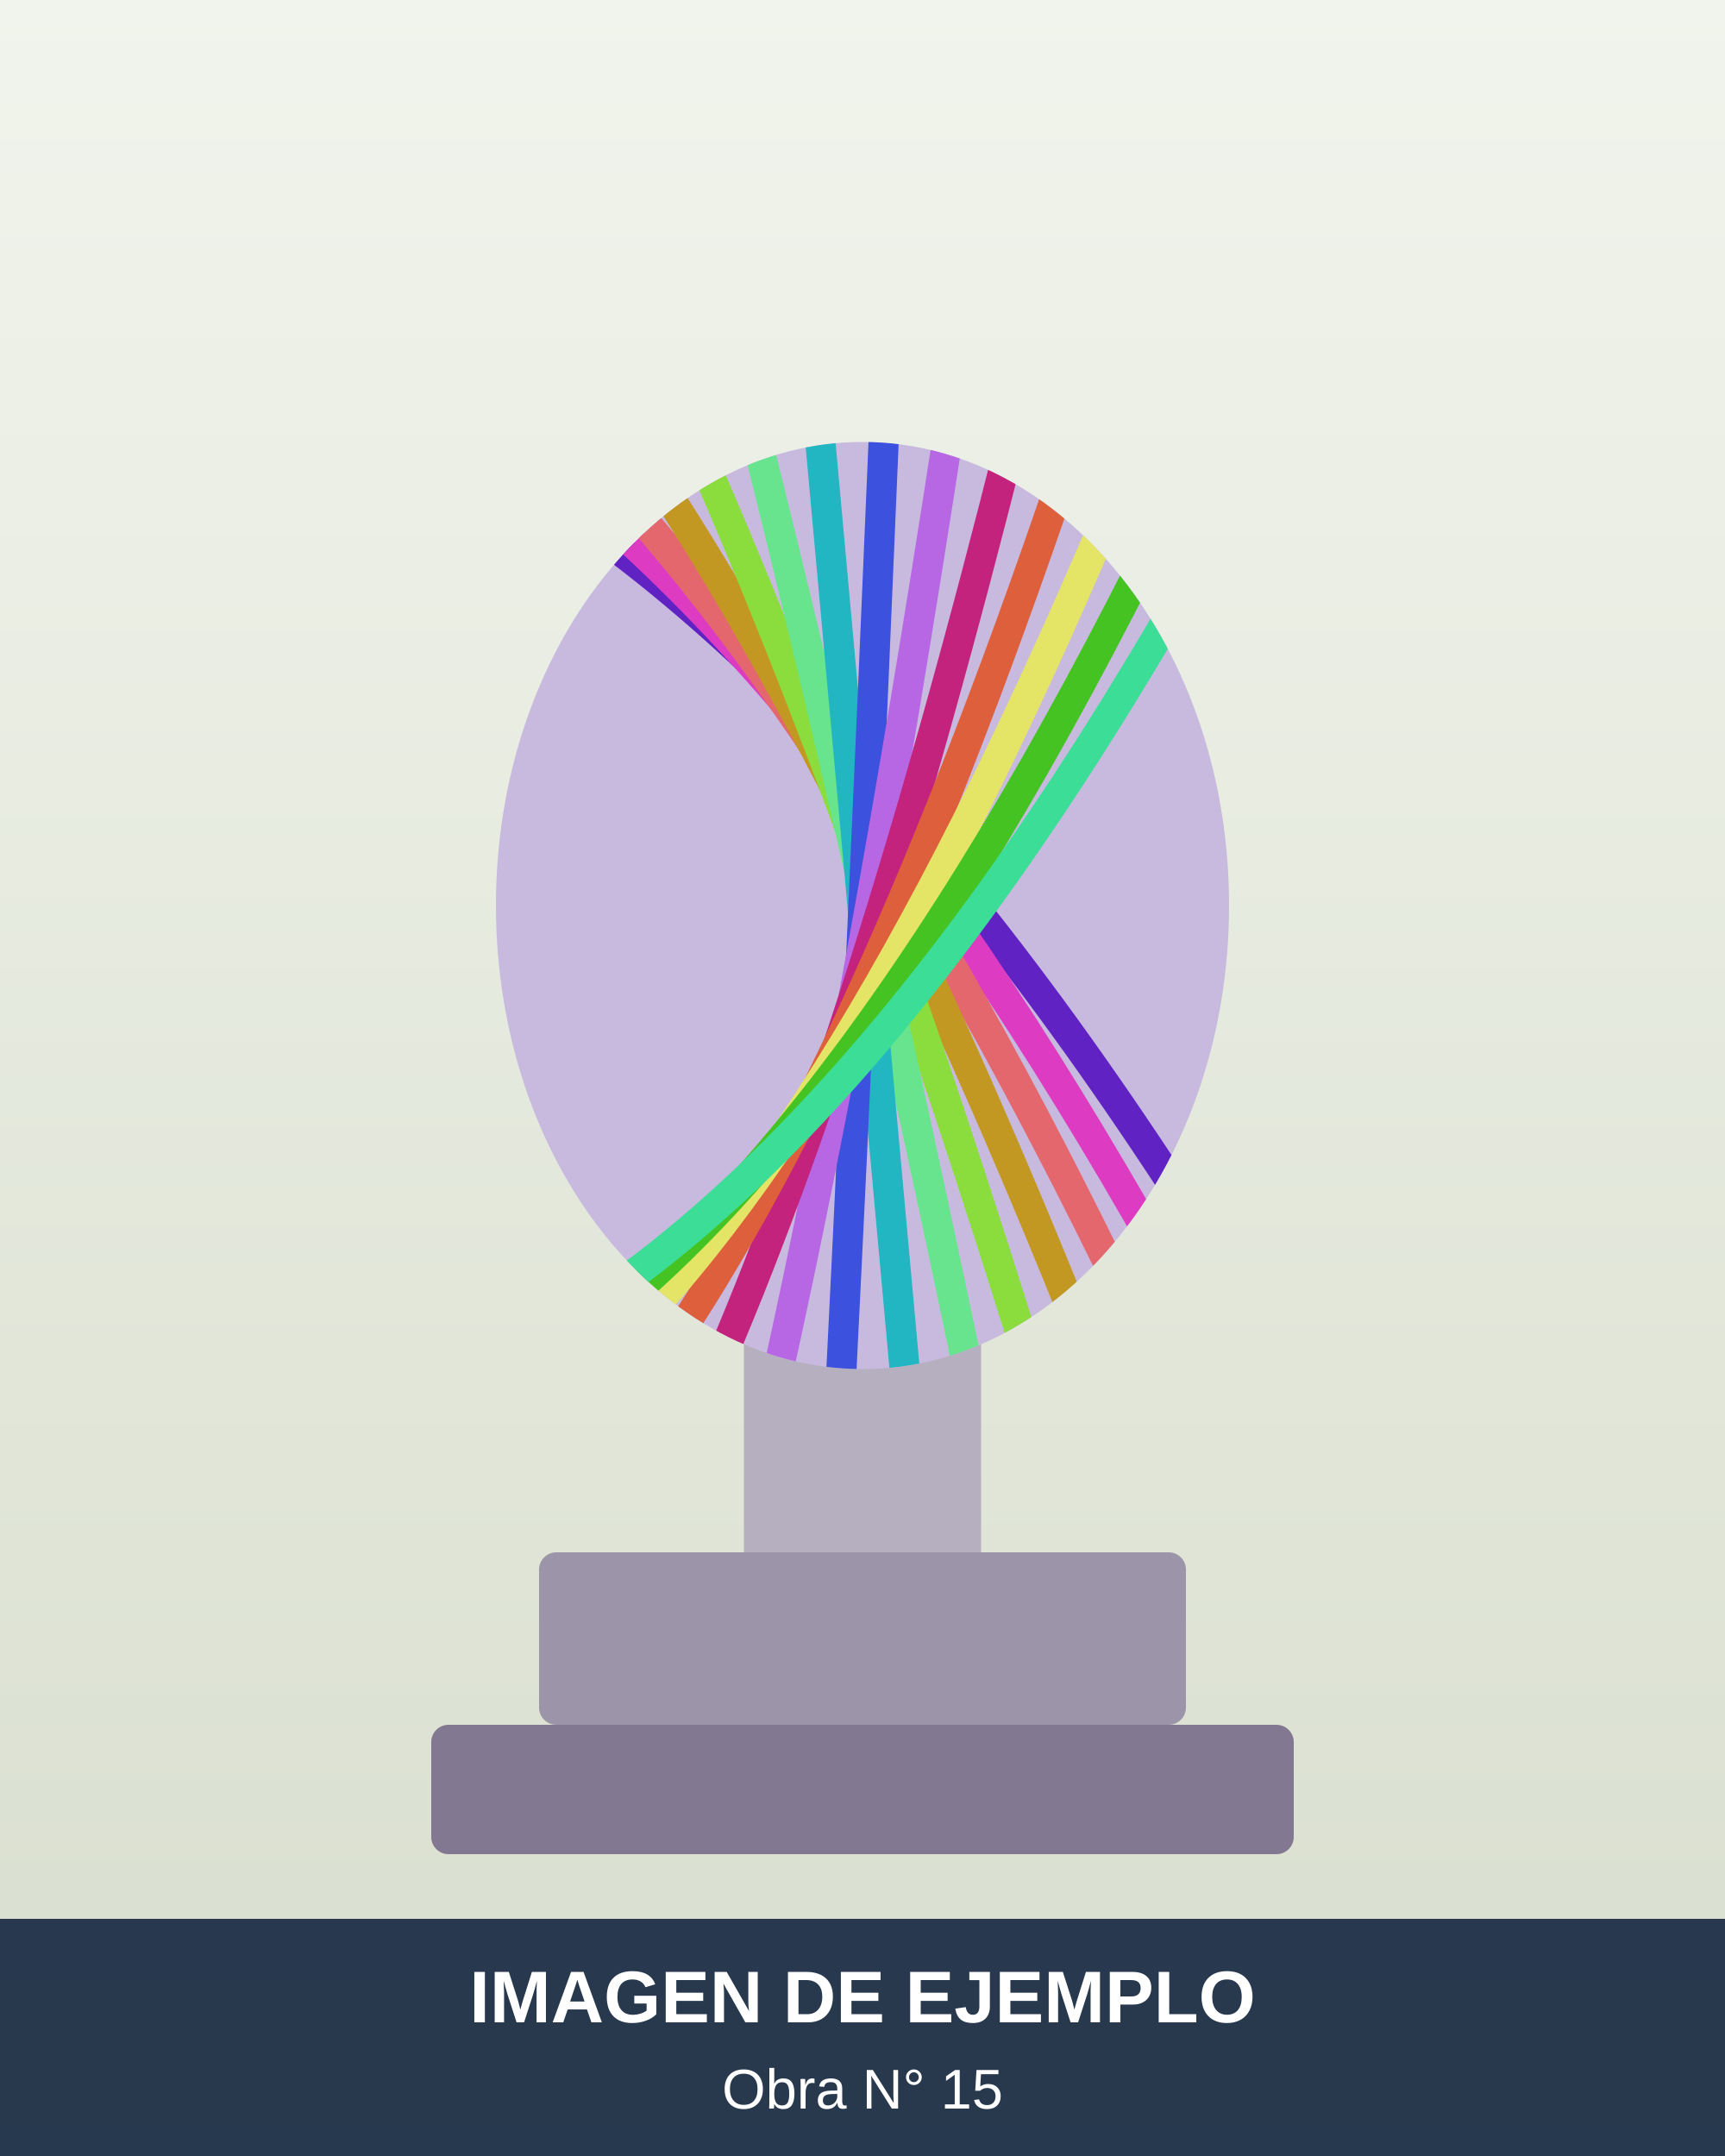
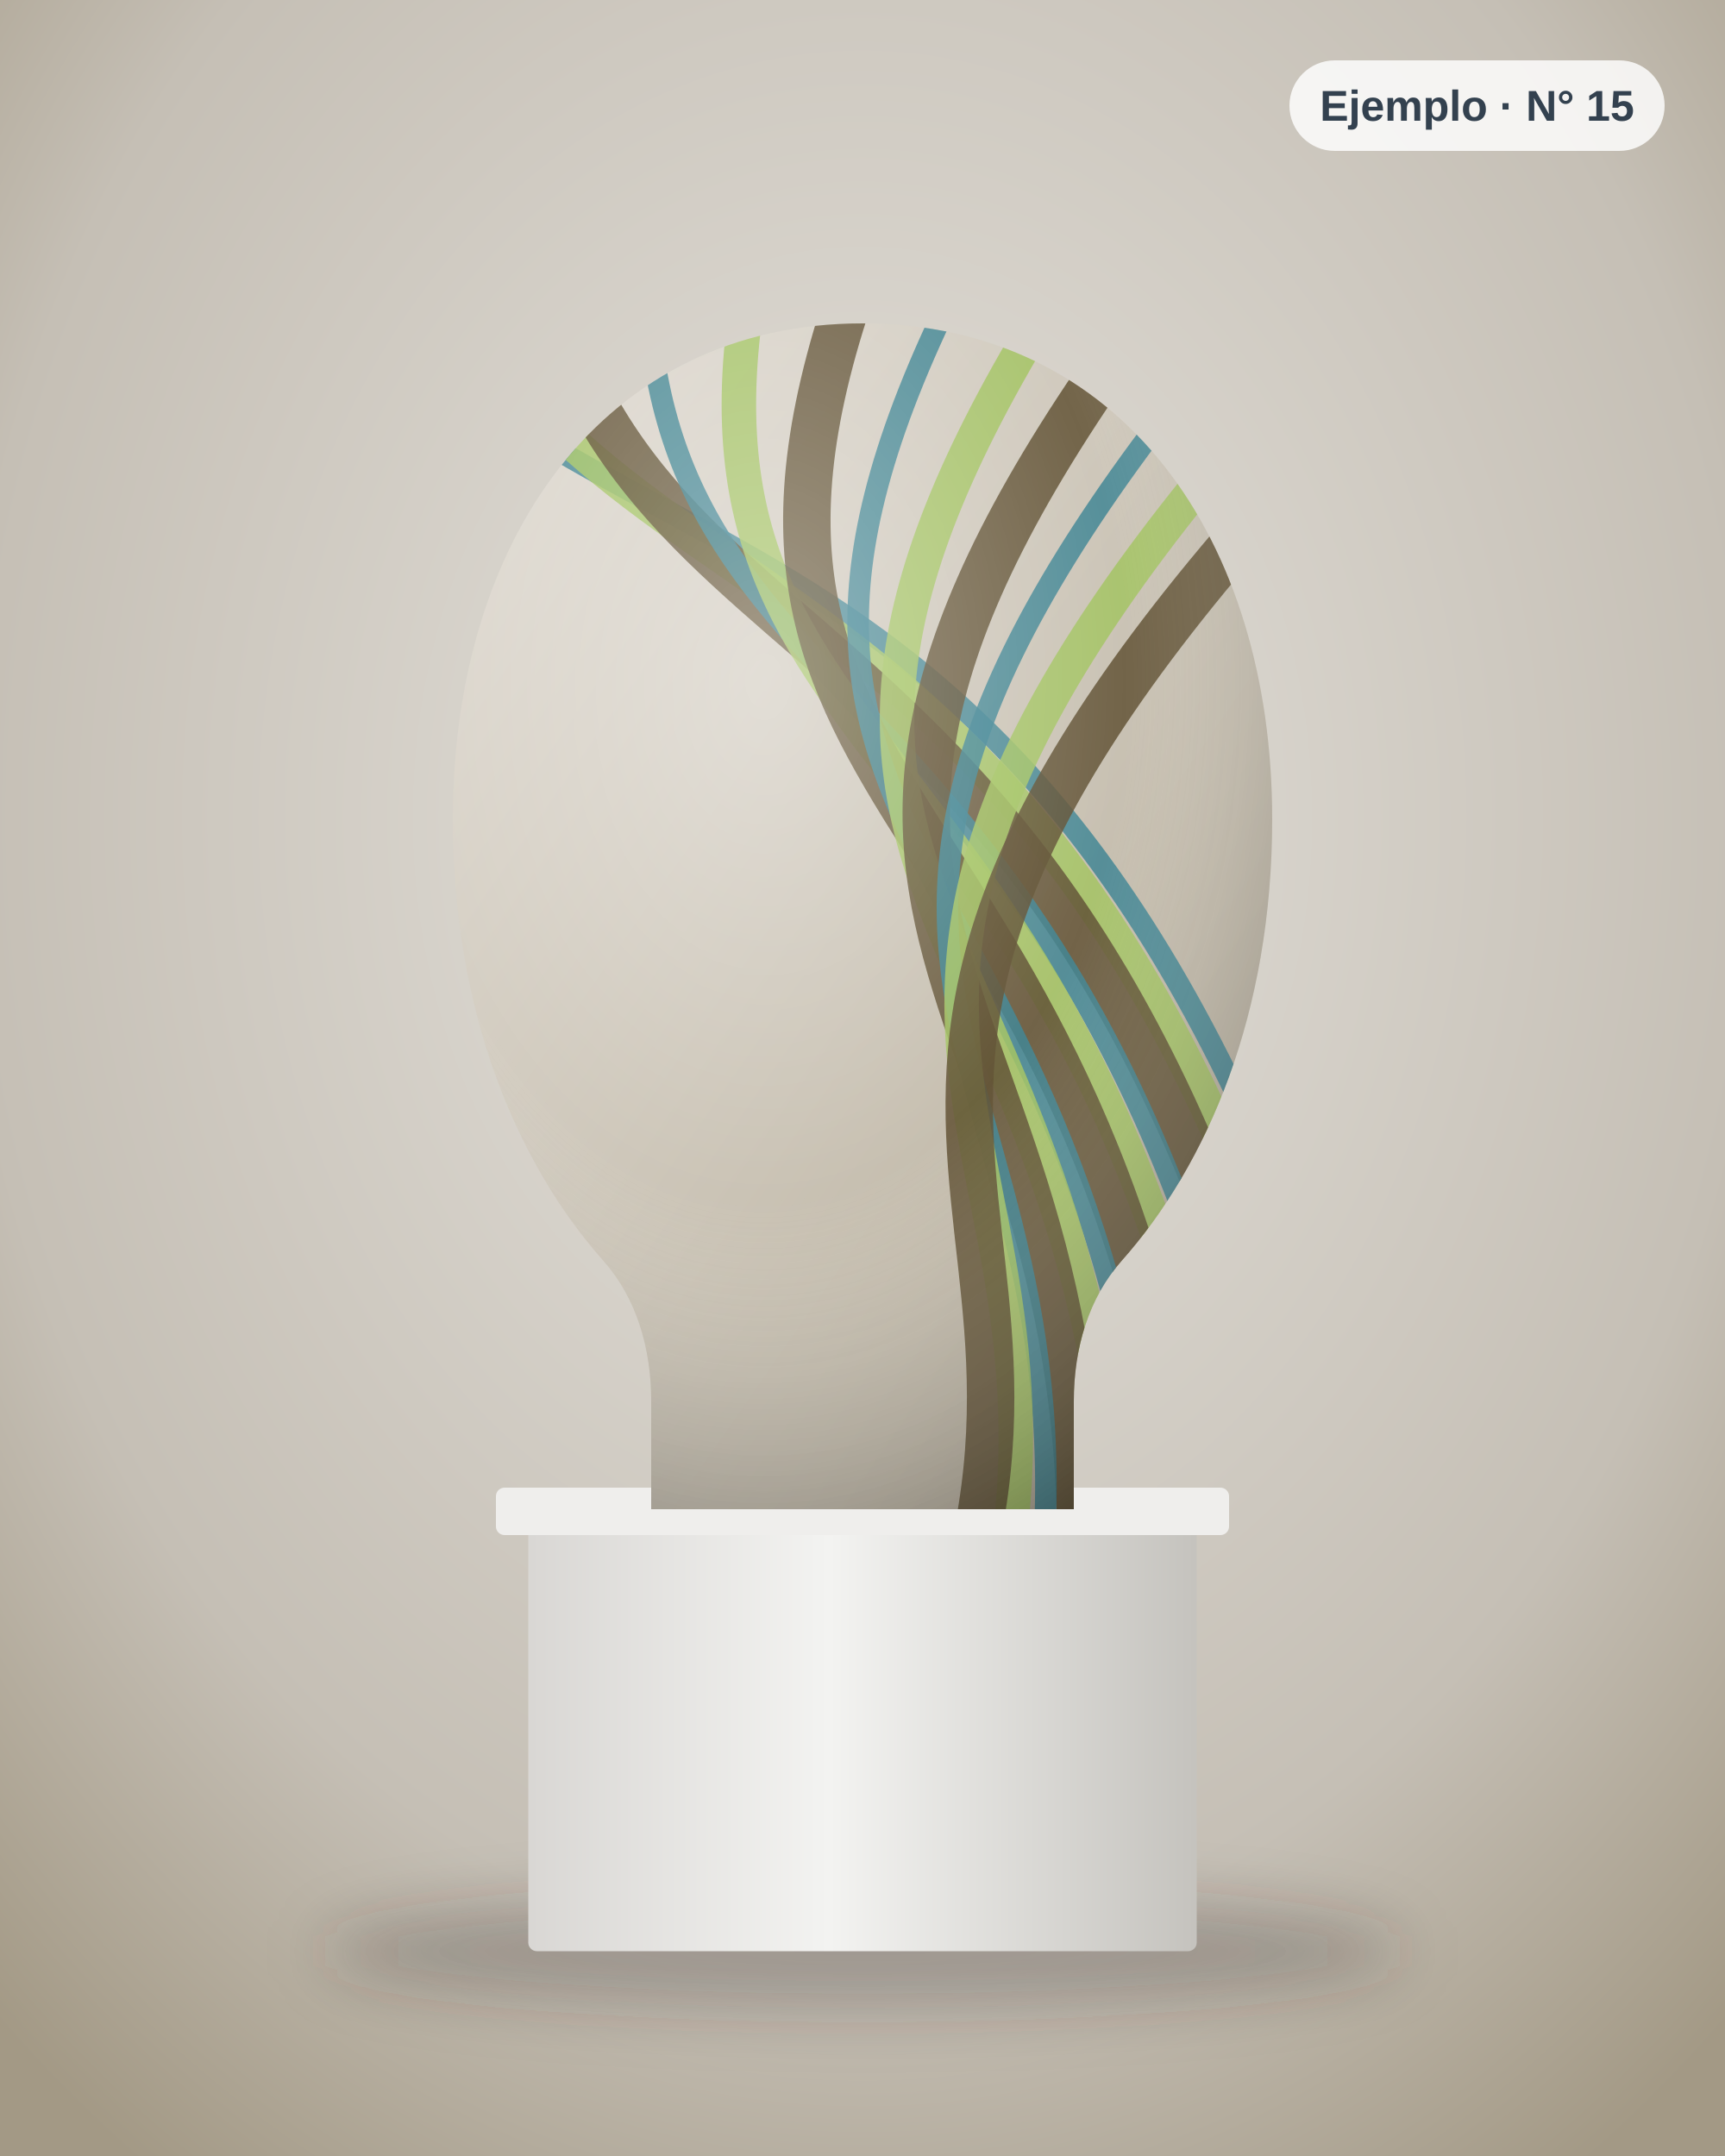
<svg xmlns="http://www.w3.org/2000/svg" viewBox="0 0 800 1000" width="800" height="1000">
  <defs>
-     <linearGradient id="f15" x1="0" y1="0" x2="0" y2="1">
-       <stop offset="0" stop-color="hsl(83 25% 94%)" />
-       <stop offset="1" stop-color="hsl(83 20% 84%)" />
+     <radialGradient id="fondoo15" cx="50%" cy="38%" r="75%">
+       <stop offset="0" stop-color="hsl(40 14% 88% / 1)" />
+       <stop offset="0.7" stop-color="hsl(40 12% 74% / 1)" />
+       <stop offset="1" stop-color="hsl(40 14% 58% / 1)" />
+     </radialGradient>
+     <linearGradient id="pielo15" x1="0" y1="0" x2="1" y2="1">
+       <stop offset="0" stop-color="hsl(40 18% 86% / 1)" />
+       <stop offset="1" stop-color="hsl(40 16% 66% / 1)" />
    </linearGradient>
-     <clipPath id="c15">
-       <ellipse cx="400" cy="420" rx="170" ry="215" />
+     <radialGradient id="luzo15" cx="38%" cy="30%" r="80%">
+       <stop offset="0" stop-color="#ffffff" stop-opacity="0.35" />
+       <stop offset="0.55" stop-color="#ffffff" stop-opacity="0" />
+       <stop offset="1" stop-color="#000000" stop-opacity="0.32" />
+     </radialGradient>
+     <linearGradient id="pedestalo15" x1="0" y1="0" x2="1" y2="0">
+       <stop offset="0" stop-color="hsl(40 6% 84% / 1)" />
+       <stop offset="0.45" stop-color="hsl(40 6% 95% / 1)" />
+       <stop offset="1" stop-color="hsl(40 6% 76% / 1)" />
+     </linearGradient>
+     <clipPath id="clipo15">
+       <path d="M400 150 C 520 150 590 250 590 380 C 590 470 560 540 520 585 C 505 602 498 625 498 650 L 498 700 L 302 700 L 302 650 C 302 625 295 602 280 585 C 240 540 210 470 210 380 C 210 250 280 150 400 150 Z" />
    </clipPath>
+     <filter id="bluro15" x="-20%" y="-200%" width="140%" height="500%">
+       <feGaussianBlur stdDeviation="14" />
+     </filter>
  </defs>
-   <rect width="800" height="1000" fill="url(#f15)" />
-   <rect x="345" y="600" width="110" height="130" fill="hsl(263 12% 72%)" />
-   <rect x="250" y="720" width="300" height="80" rx="8" fill="hsl(263 10% 62%)" />
-   <rect x="200" y="800" width="400" height="60" rx="8" fill="hsl(263 10% 52%)" />
-   <g clip-path="url(#c15)">
-     <rect width="800" height="1000" fill="hsl(263 35% 80%)" />
-     <path d="M200 200 Q 400 300 600 640" stroke="hsl(263 70% 45%)" stroke-width="14" fill="none" />
-     <path d="M230 200 Q 400 320 570 640" stroke="hsl(310 70% 55%)" stroke-width="14" fill="none" />
-     <path d="M260 200 Q 400 340 540 640" stroke="hsl(357 70% 65%)" stroke-width="14" fill="none" />
-     <path d="M290 200 Q 400 360 510 640" stroke="hsl(44 70% 45%)" stroke-width="14" fill="none" />
-     <path d="M320 200 Q 400 380 480 640" stroke="hsl(91 70% 55%)" stroke-width="14" fill="none" />
-     <path d="M350 200 Q 400 400 450 640" stroke="hsl(138 70% 65%)" stroke-width="14" fill="none" />
-     <path d="M380 200 Q 400 420 420 640" stroke="hsl(185 70% 45%)" stroke-width="14" fill="none" />
-     <path d="M410 200 Q 400 440 390 640" stroke="hsl(232 70% 55%)" stroke-width="14" fill="none" />
-     <path d="M440 200 Q 400 460 360 640" stroke="hsl(279 70% 65%)" stroke-width="14" fill="none" />
-     <path d="M470 200 Q 400 480 330 640" stroke="hsl(326 70% 45%)" stroke-width="14" fill="none" />
-     <path d="M500 200 Q 400 500 300 640" stroke="hsl(13 70% 55%)" stroke-width="14" fill="none" />
-     <path d="M530 200 Q 400 520 270 640" stroke="hsl(60 70% 65%)" stroke-width="14" fill="none" />
-     <path d="M560 200 Q 400 540 240 640" stroke="hsl(107 70% 45%)" stroke-width="14" fill="none" />
-     <path d="M590 200 Q 400 560 210 640" stroke="hsl(154 70% 55%)" stroke-width="14" fill="none" />
+   <rect width="800" height="1000" fill="url(#fondoo15)" />
+   <ellipse cx="400" cy="905" rx="250" ry="26" fill="hsl(40 12% 20% / 0.28)" filter="url(#bluro15)" />
+   <rect x="245" y="700" width="310" height="205" rx="4" fill="url(#pedestalo15)" />
+   <rect x="230" y="690" width="340" height="22" rx="4" fill="hsl(40 8% 93% / 1)" />
+   <path d="M400 150 C 520 150 590 250 590 380 C 590 470 560 540 520 585 C 505 602 498 625 498 650 L 498 700 L 302 700 L 302 650 C 302 625 295 602 280 585 C 240 540 210 470 210 380 C 210 250 280 150 400 150 Z" fill="url(#pielo15)" />
+   <g clip-path="url(#clipo15)">
+     <path d="M150 120 C 300 300, 520 200, 660 760" stroke="hsl(190 38% 42% / 1)" stroke-width="10" fill="none" stroke-linecap="round" opacity="0.85" />
+     <path d="M200 120 C 300 318, 520 230, 640 760" stroke="hsl(80 45% 58% / 1)" stroke-width="16" fill="none" stroke-linecap="round" opacity="0.85" />
+     <path d="M250 120 C 300 336, 520 260, 620 760" stroke="hsl(40 30% 30% / 1)" stroke-width="22" fill="none" stroke-linecap="round" opacity="0.85" />
+     <path d="M300 120 C 300 354, 520 290, 600 760" stroke="hsl(190 38% 42% / 1)" stroke-width="10" fill="none" stroke-linecap="round" opacity="0.85" />
+     <path d="M350 120 C 300 372, 520 320, 580 760" stroke="hsl(80 45% 58% / 1)" stroke-width="16" fill="none" stroke-linecap="round" opacity="0.85" />
+     <path d="M400 120 C 300 390, 520 350, 560 760" stroke="hsl(40 30% 30% / 1)" stroke-width="22" fill="none" stroke-linecap="round" opacity="0.85" />
+     <path d="M450 120 C 300 408, 520 380, 540 760" stroke="hsl(190 38% 42% / 1)" stroke-width="10" fill="none" stroke-linecap="round" opacity="0.85" />
+     <path d="M500 120 C 300 426, 520 410, 520 760" stroke="hsl(80 45% 58% / 1)" stroke-width="16" fill="none" stroke-linecap="round" opacity="0.85" />
+     <path d="M550 120 C 300 444, 520 440, 500 760" stroke="hsl(40 30% 30% / 1)" stroke-width="22" fill="none" stroke-linecap="round" opacity="0.85" />
+     <path d="M600 120 C 300 462, 520 470, 480 760" stroke="hsl(190 38% 42% / 1)" stroke-width="10" fill="none" stroke-linecap="round" opacity="0.85" />
+     <path d="M650 120 C 300 480, 520 500, 460 760" stroke="hsl(80 45% 58% / 1)" stroke-width="16" fill="none" stroke-linecap="round" opacity="0.85" />
+     <path d="M700 120 C 300 498, 520 530, 440 760" stroke="hsl(40 30% 30% / 1)" stroke-width="22" fill="none" stroke-linecap="round" opacity="0.85" />
  </g>
-   <rect x="0" y="890" width="800" height="110" fill="#10233d" opacity="0.88" />
-   <text x="400" y="938" text-anchor="middle" font-family="Segoe UI, Arial, sans-serif" font-size="34" font-weight="800" fill="#ffffff">IMAGEN DE EJEMPLO</text>
-   <text x="400" y="978" text-anchor="middle" font-family="Segoe UI, Arial, sans-serif" font-size="26" fill="#ffffff">Obra N° 15</text>
+   <path d="M400 150 C 520 150 590 250 590 380 C 590 470 560 540 520 585 C 505 602 498 625 498 650 L 498 700 L 302 700 L 302 650 C 302 625 295 602 280 585 C 240 540 210 470 210 380 C 210 250 280 150 400 150 Z" fill="url(#luzo15)" />
+   <g font-family="Segoe UI, Arial, sans-serif">
+     <rect x="598" y="28" width="174" height="42" rx="21" fill="#ffffff" fill-opacity="0.82" />
+     <text x="685" y="56" text-anchor="middle" font-size="20" font-weight="700" fill="#33414f">Ejemplo · N° 15</text>
+   </g>
</svg>
